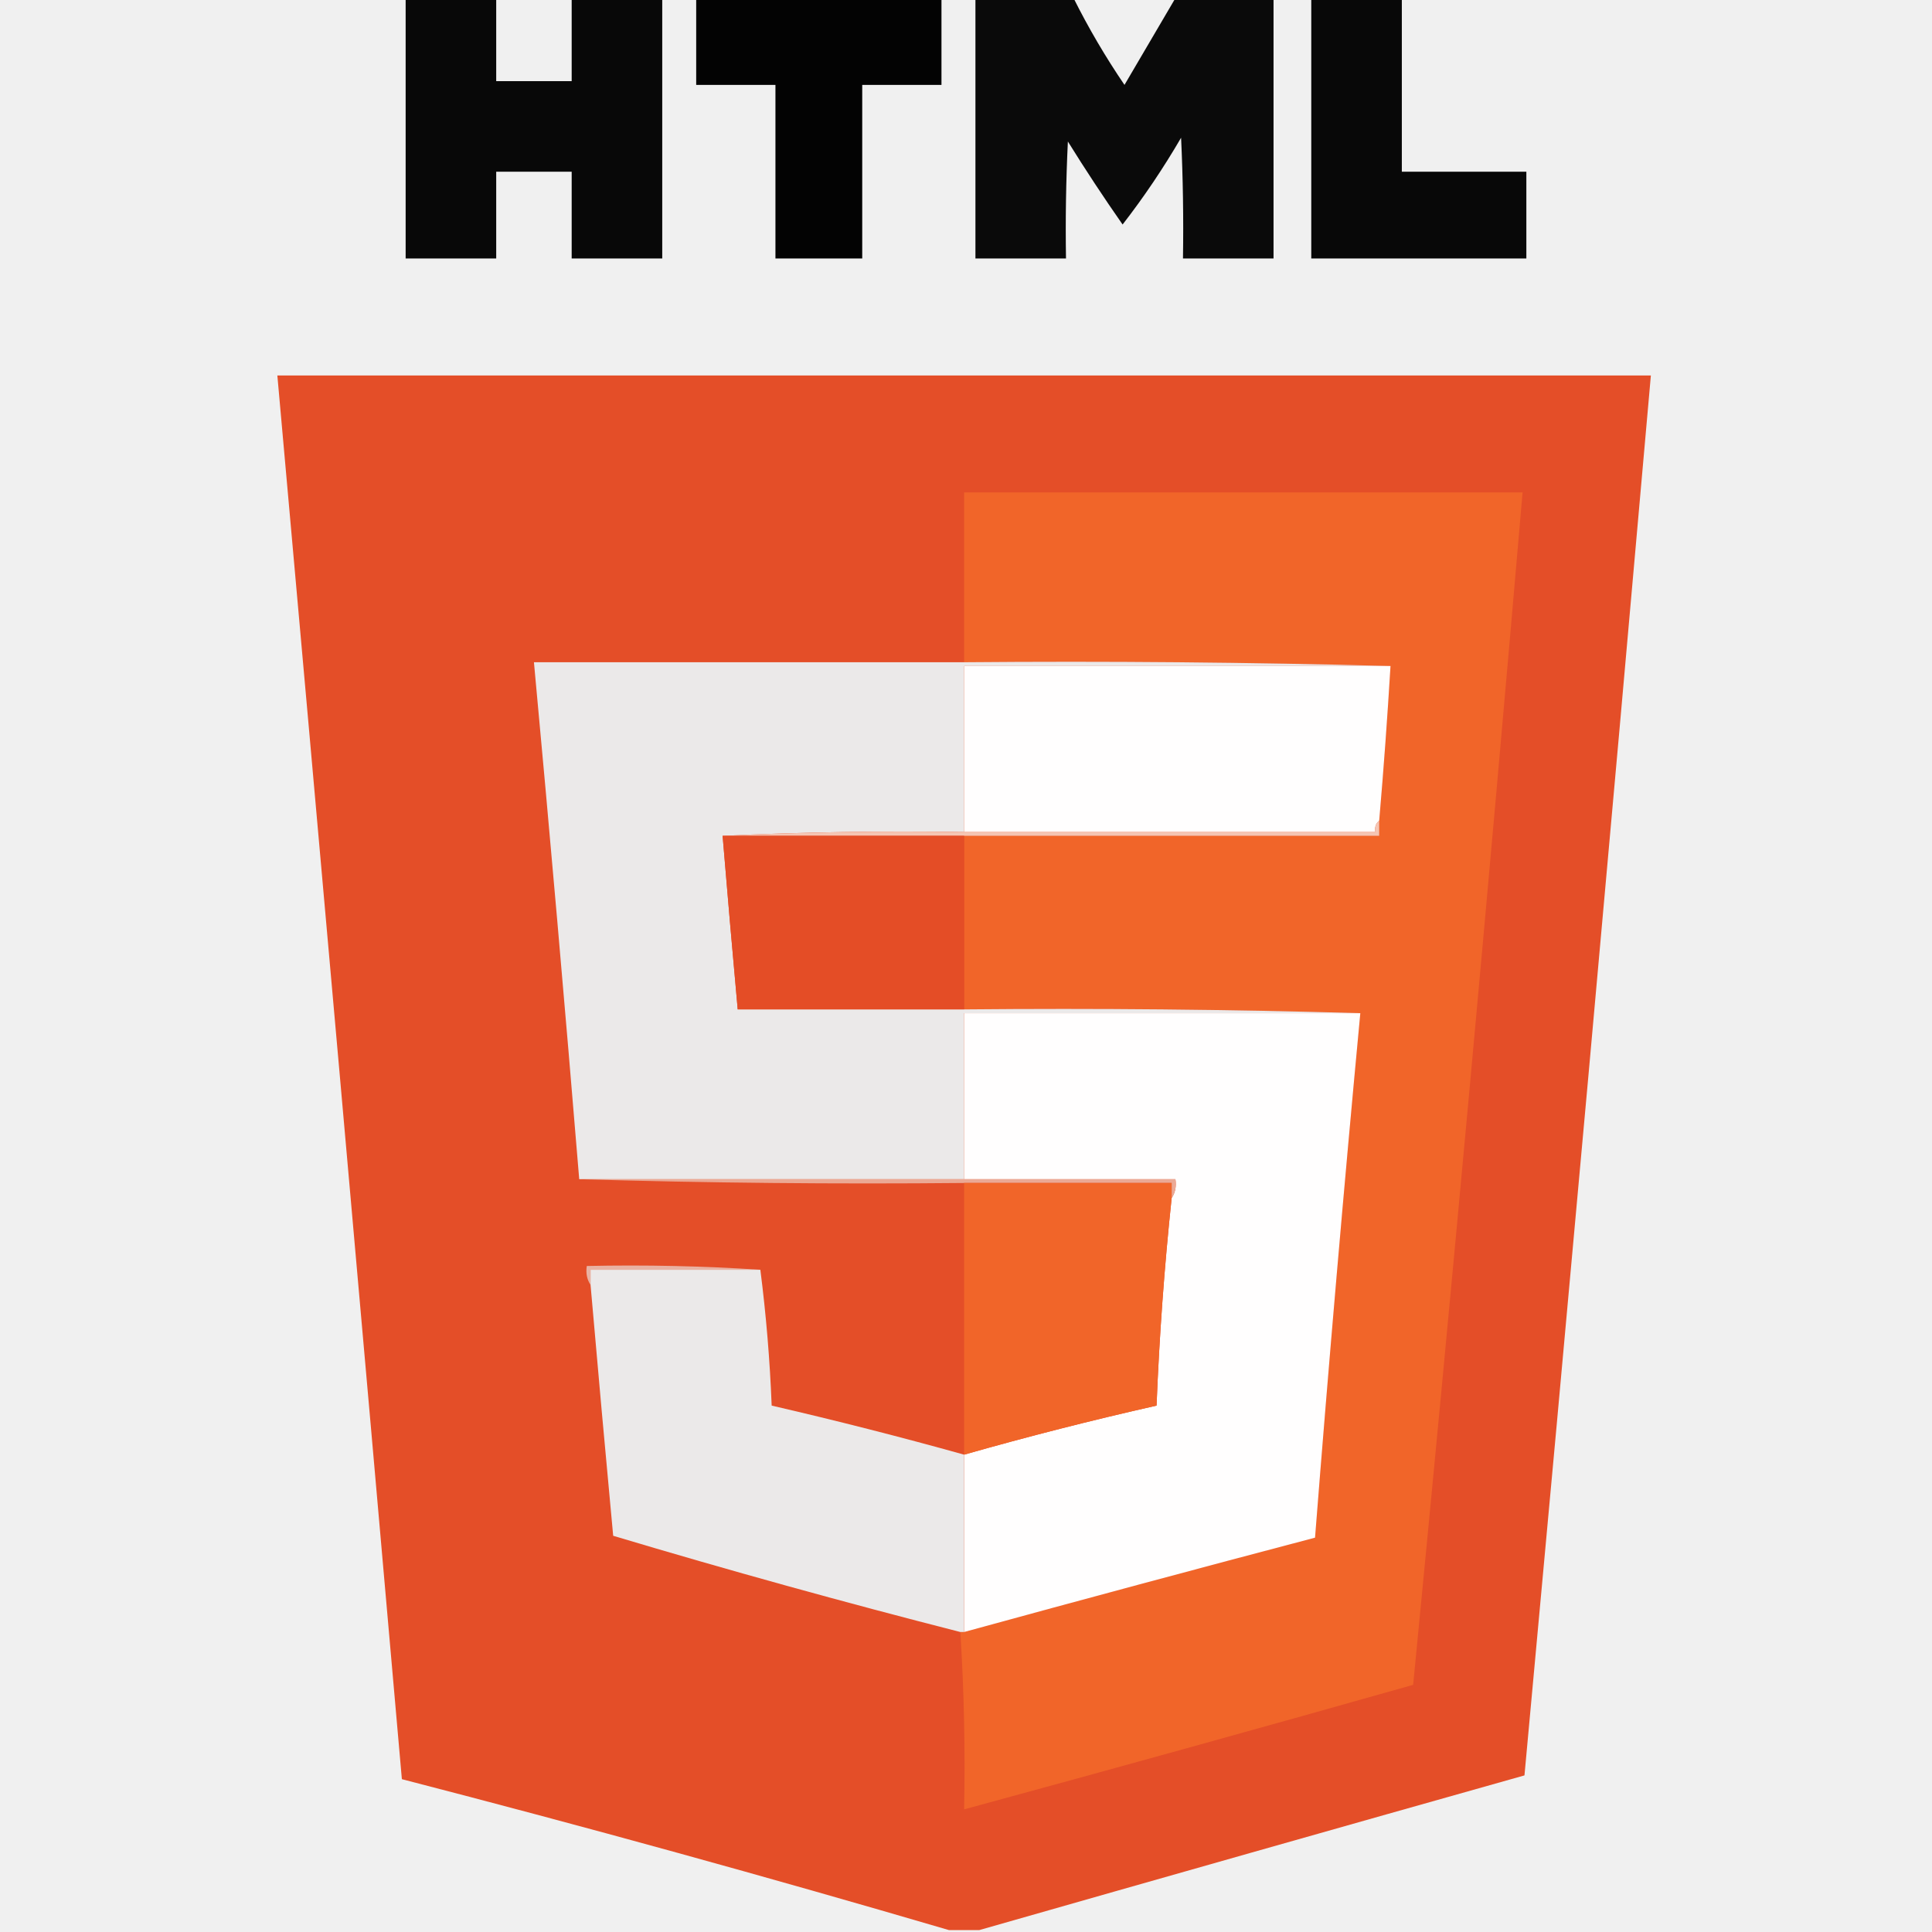
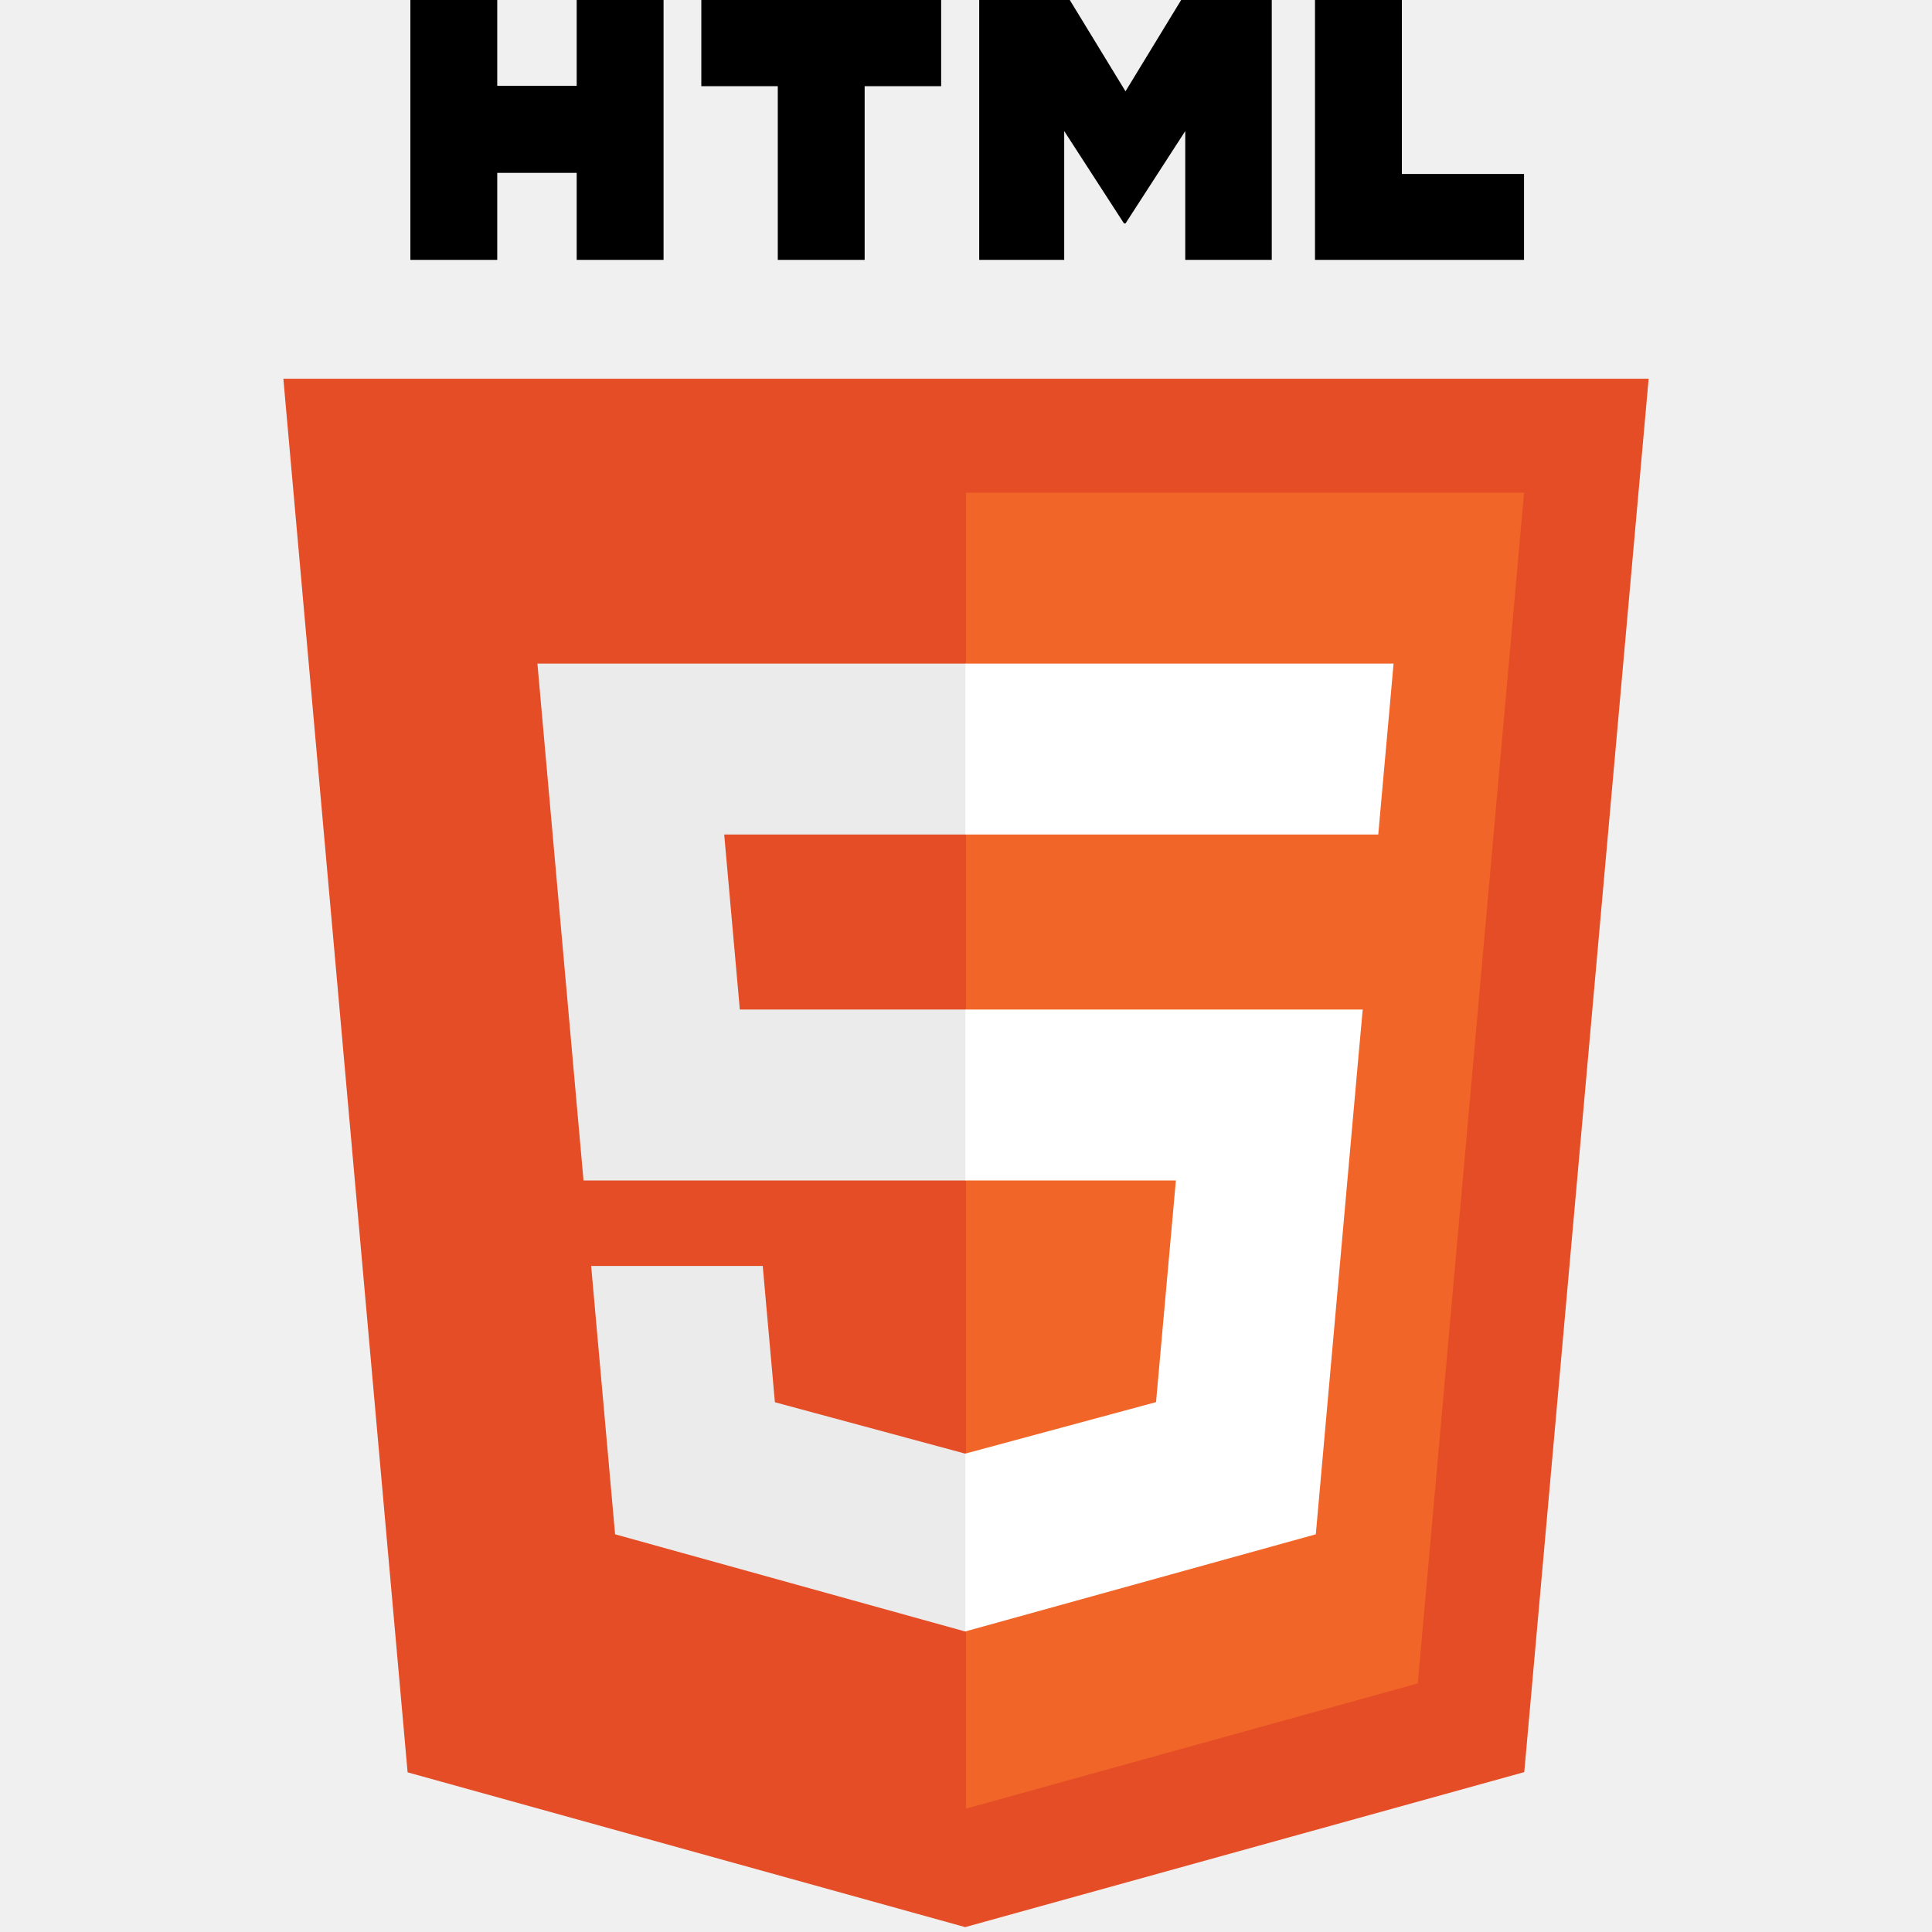
- <svg xmlns="http://www.w3.org/2000/svg" version="1.1" width="512px" height="512px" style="shape-rendering:geometricPrecision; text-rendering:geometricPrecision; image-rendering:optimizeQuality; fill-rule:evenodd; clip-rule:evenodd">
+ <svg xmlns="http://www.w3.org/2000/svg" width="800px" height="800px" viewBox="-52.5 0 361 361" version="1.1" preserveAspectRatio="xMidYMid">
  <g>
-     <path style="opacity:0.968" fill="#000000" d="M 107.5,-0.5 C 115.5,-0.5 123.5,-0.5 131.5,-0.5C 131.5,6.833 131.5,14.167 131.5,21.5C 138.167,21.5 144.833,21.5 151.5,21.5C 151.5,14.167 151.5,6.833 151.5,-0.5C 159.5,-0.5 167.5,-0.5 175.5,-0.5C 175.5,22.5 175.5,45.5 175.5,68.5C 167.5,68.5 159.5,68.5 151.5,68.5C 151.5,60.833 151.5,53.167 151.5,45.5C 144.833,45.5 138.167,45.5 131.5,45.5C 131.5,53.167 131.5,60.833 131.5,68.5C 123.5,68.5 115.5,68.5 107.5,68.5C 107.5,45.5 107.5,22.5 107.5,-0.5 Z" />
-   </g>
-   <g>
-     <path style="opacity:0.988" fill="#000000" d="M 184.5,-0.5 C 206.167,-0.5 227.833,-0.5 249.5,-0.5C 249.5,7.167 249.5,14.833 249.5,22.5C 242.5,22.5 235.5,22.5 228.5,22.5C 228.5,37.833 228.5,53.167 228.5,68.5C 220.833,68.5 213.167,68.5 205.5,68.5C 205.5,53.167 205.5,37.833 205.5,22.5C 198.5,22.5 191.5,22.5 184.5,22.5C 184.5,14.833 184.5,7.167 184.5,-0.5 Z" />
-   </g>
-   <g>
-     <path style="opacity:0.957" fill="#000000" d="M 258.5,-0.5 C 267.167,-0.5 275.833,-0.5 284.5,-0.5C 288.472,7.44 292.972,15.107 298,22.5C 302.523,14.778 307.023,7.112 311.5,-0.5C 320.167,-0.5 328.833,-0.5 337.5,-0.5C 337.5,22.5 337.5,45.5 337.5,68.5C 329.5,68.5 321.5,68.5 313.5,68.5C 313.667,57.828 313.5,47.161 313,36.5C 308.316,44.549 303.149,52.216 297.5,59.5C 292.47,52.302 287.637,44.969 283,37.5C 282.5,47.828 282.334,58.161 282.5,68.5C 274.5,68.5 266.5,68.5 258.5,68.5C 258.5,45.5 258.5,22.5 258.5,-0.5 Z" />
-   </g>
-   <g>
-     <path style="opacity:0.965" fill="#000000" d="M 347.5,-0.5 C 355.5,-0.5 363.5,-0.5 371.5,-0.5C 371.5,14.833 371.5,30.167 371.5,45.5C 382.5,45.5 393.5,45.5 404.5,45.5C 404.5,53.167 404.5,60.833 404.5,68.5C 385.5,68.5 366.5,68.5 347.5,68.5C 347.5,45.5 347.5,22.5 347.5,-0.5 Z" />
-   </g>
-   <g>
-     <path style="opacity:0.991" fill="#e44d26" d="M 259.5,511.5 C 256.833,511.5 254.167,511.5 251.5,511.5C 203.479,497.409 155.146,484.076 106.5,471.5C 95.62,347.487 84.62,223.487 73.5,99.5C 194.833,99.5 316.167,99.5 437.5,99.5C 426.604,223.186 415.438,346.853 404,470.5C 355.722,484.108 307.555,497.775 259.5,511.5 Z" />
-   </g>
-   <g>
-     <path style="opacity:1" fill="#f16529" d="M 254.5,432.5 C 254.833,432.5 255.167,432.5 255.5,432.5C 286.461,424.01 317.461,415.676 348.5,407.5C 352.139,361.137 356.139,314.804 360.5,268.5C 325.671,267.502 290.671,267.168 255.5,267.5C 255.5,252.167 255.5,236.833 255.5,221.5C 292.167,221.5 328.833,221.5 365.5,221.5C 365.5,220.167 365.5,218.833 365.5,217.5C 366.68,203.85 367.68,190.183 368.5,176.5C 331.004,175.502 293.337,175.168 255.5,175.5C 255.5,160.5 255.5,145.5 255.5,130.5C 304.833,130.5 354.167,130.5 403.5,130.5C 394.431,235.925 384.764,341.258 374.5,446.5C 334.878,457.708 295.211,468.708 255.5,479.5C 255.817,463.756 255.484,448.089 254.5,432.5 Z" />
-   </g>
-   <g>
-     <path style="opacity:1" fill="#ebe9e9" d="M 255.5,175.5 C 293.337,175.168 331.004,175.502 368.5,176.5C 330.833,176.5 293.167,176.5 255.5,176.5C 255.5,191.167 255.5,205.833 255.5,220.5C 233.993,220.169 212.66,220.503 191.5,221.5C 192.773,236.839 194.107,252.173 195.5,267.5C 215.5,267.5 235.5,267.5 255.5,267.5C 290.671,267.168 325.671,267.502 360.5,268.5C 325.5,268.5 290.5,268.5 255.5,268.5C 255.5,283.167 255.5,297.833 255.5,312.5C 221.5,312.5 187.5,312.5 153.5,312.5C 149.739,266.801 145.739,221.134 141.5,175.5C 179.5,175.5 217.5,175.5 255.5,175.5 Z" />
-   </g>
-   <g>
-     <path style="opacity:1" fill="#fffefe" d="M 368.5,176.5 C 367.68,190.183 366.68,203.85 365.5,217.5C 364.596,218.209 364.263,219.209 364.5,220.5C 328.167,220.5 291.833,220.5 255.5,220.5C 255.5,205.833 255.5,191.167 255.5,176.5C 293.167,176.5 330.833,176.5 368.5,176.5 Z" />
-   </g>
-   <g>
-     <path style="opacity:1" fill="#f5c5b3" d="M 365.5,217.5 C 365.5,218.833 365.5,220.167 365.5,221.5C 328.833,221.5 292.167,221.5 255.5,221.5C 234.167,221.5 212.833,221.5 191.5,221.5C 212.66,220.503 233.993,220.169 255.5,220.5C 291.833,220.5 328.167,220.5 364.5,220.5C 364.263,219.209 364.596,218.209 365.5,217.5 Z" />
-   </g>
-   <g>
-     <path style="opacity:1" fill="#e44d26" d="M 191.5,221.5 C 212.833,221.5 234.167,221.5 255.5,221.5C 255.5,236.833 255.5,252.167 255.5,267.5C 235.5,267.5 215.5,267.5 195.5,267.5C 194.107,252.173 192.773,236.839 191.5,221.5 Z" />
-   </g>
-   <g>
-     <path style="opacity:1" fill="#fffefe" d="M 360.5,268.5 C 356.139,314.804 352.139,361.137 348.5,407.5C 317.461,415.676 286.461,424.01 255.5,432.5C 255.5,416.833 255.5,401.167 255.5,385.5C 272.362,380.701 289.362,376.368 306.5,372.5C 307.232,354.12 308.565,335.787 310.5,317.5C 311.451,316.081 311.784,314.415 311.5,312.5C 292.833,312.5 274.167,312.5 255.5,312.5C 255.5,297.833 255.5,283.167 255.5,268.5C 290.5,268.5 325.5,268.5 360.5,268.5 Z" />
-   </g>
-   <g>
-     <path style="opacity:1" fill="#eba995" d="M 153.5,312.5 C 187.5,312.5 221.5,312.5 255.5,312.5C 274.167,312.5 292.833,312.5 311.5,312.5C 311.784,314.415 311.451,316.081 310.5,317.5C 310.5,316.167 310.5,314.833 310.5,313.5C 292.167,313.5 273.833,313.5 255.5,313.5C 221.329,313.832 187.329,313.498 153.5,312.5 Z" />
-   </g>
-   <g>
-     <path style="opacity:1" fill="#f16529" d="M 255.5,313.5 C 273.833,313.5 292.167,313.5 310.5,313.5C 310.5,314.833 310.5,316.167 310.5,317.5C 308.565,335.787 307.232,354.12 306.5,372.5C 289.362,376.368 272.362,380.701 255.5,385.5C 255.5,361.5 255.5,337.5 255.5,313.5 Z" />
-   </g>
-   <g>
-     <path style="opacity:1" fill="#e9b2a3" d="M 201.5,336.5 C 186.5,336.5 171.5,336.5 156.5,336.5C 156.5,337.833 156.5,339.167 156.5,340.5C 155.549,339.081 155.216,337.415 155.5,335.5C 171.009,335.17 186.342,335.504 201.5,336.5 Z" />
-   </g>
-   <g>
-     <path style="opacity:1" fill="#ebe9e9" d="M 201.5,336.5 C 203.029,348.433 204.029,360.433 204.5,372.5C 221.613,376.455 238.613,380.788 255.5,385.5C 255.5,401.167 255.5,416.833 255.5,432.5C 255.167,432.5 254.833,432.5 254.5,432.5C 223.671,424.626 193.004,416.126 162.5,407C 160.432,384.888 158.432,362.722 156.5,340.5C 156.5,339.167 156.5,337.833 156.5,336.5C 171.5,336.5 186.5,336.5 201.5,336.5 Z" />
+     <path d="M255.555,70.766 L232.314,331.125 L127.844,360.088 L23.662,331.166 L0.445,70.766 L255.555,70.766 L255.555,70.766 Z" fill="#E44D26">
+ 
+ </path>
+     <path d="M128,337.95 L212.417,314.547 L232.278,92.057 L128,92.057 L128,337.95 L128,337.95 Z" fill="#F16529">
+ 
+ </path>
+     <path d="M82.82,155.932 L128,155.932 L128,123.995 L47.917,123.995 L48.681,132.563 L56.531,220.573 L128,220.573 L128,188.636 L85.739,188.636 L82.82,155.932 L82.82,155.932 Z" fill="#EBEBEB">
+ 
+ </path>
+     <path d="M90.018,236.542 L57.958,236.542 L62.432,286.688 L127.853,304.849 L128,304.808 L128,271.58 L127.86,271.617 L92.292,262.013 L90.018,236.542 L90.018,236.542 Z" fill="#EBEBEB">
+ 
+ </path>
+     <path d="M24.181,0 L40.411,0 L40.411,16.035 L55.257,16.035 L55.257,0 L71.488,0 L71.488,48.558 L55.258,48.558 L55.258,32.298 L40.411,32.298 L40.411,48.558 L24.181,48.558 L24.181,0 L24.181,0 L24.181,0 Z" fill="#000000">
+ 
+ </path>
+     <path d="M92.831,16.103 L78.543,16.103 L78.543,0 L123.357,0 L123.357,16.103 L109.062,16.103 L109.062,48.558 L92.832,48.558 L92.832,16.103 L92.831,16.103 L92.831,16.103 Z" fill="#000000">
+ 
+ </path>
+     <path d="M130.469,0 L147.393,0 L157.803,17.062 L168.203,0 L185.132,0 L185.132,48.558 L168.969,48.558 L168.969,24.49 L157.803,41.755 L157.524,41.755 L146.35,24.49 L146.35,48.558 L130.469,48.558 L130.469,0 L130.469,0 Z" fill="#000000">
+ 
+ </path>
+     <path d="M193.21,0 L209.445,0 L209.445,32.508 L232.269,32.508 L232.269,48.558 L193.21,48.558 L193.21,0 L193.21,0 Z" fill="#000000">
+ 
+ </path>
+     <path d="M127.89,220.573 L167.217,220.573 L163.509,261.993 L127.89,271.607 L127.89,304.833 L193.362,286.688 L193.843,281.292 L201.348,197.212 L202.127,188.636 L127.89,188.636 L127.89,220.573 L127.89,220.573 Z" fill="#FFFFFF">
+ 
+ </path>
+     <path d="M127.89,155.854 L127.89,155.932 L205.033,155.932 L205.673,148.754 L207.129,132.563 L207.892,123.995 L127.89,123.995 L127.89,155.854 L127.89,155.854 Z" fill="#FFFFFF">
+ 
+ </path>
  </g>
</svg>
